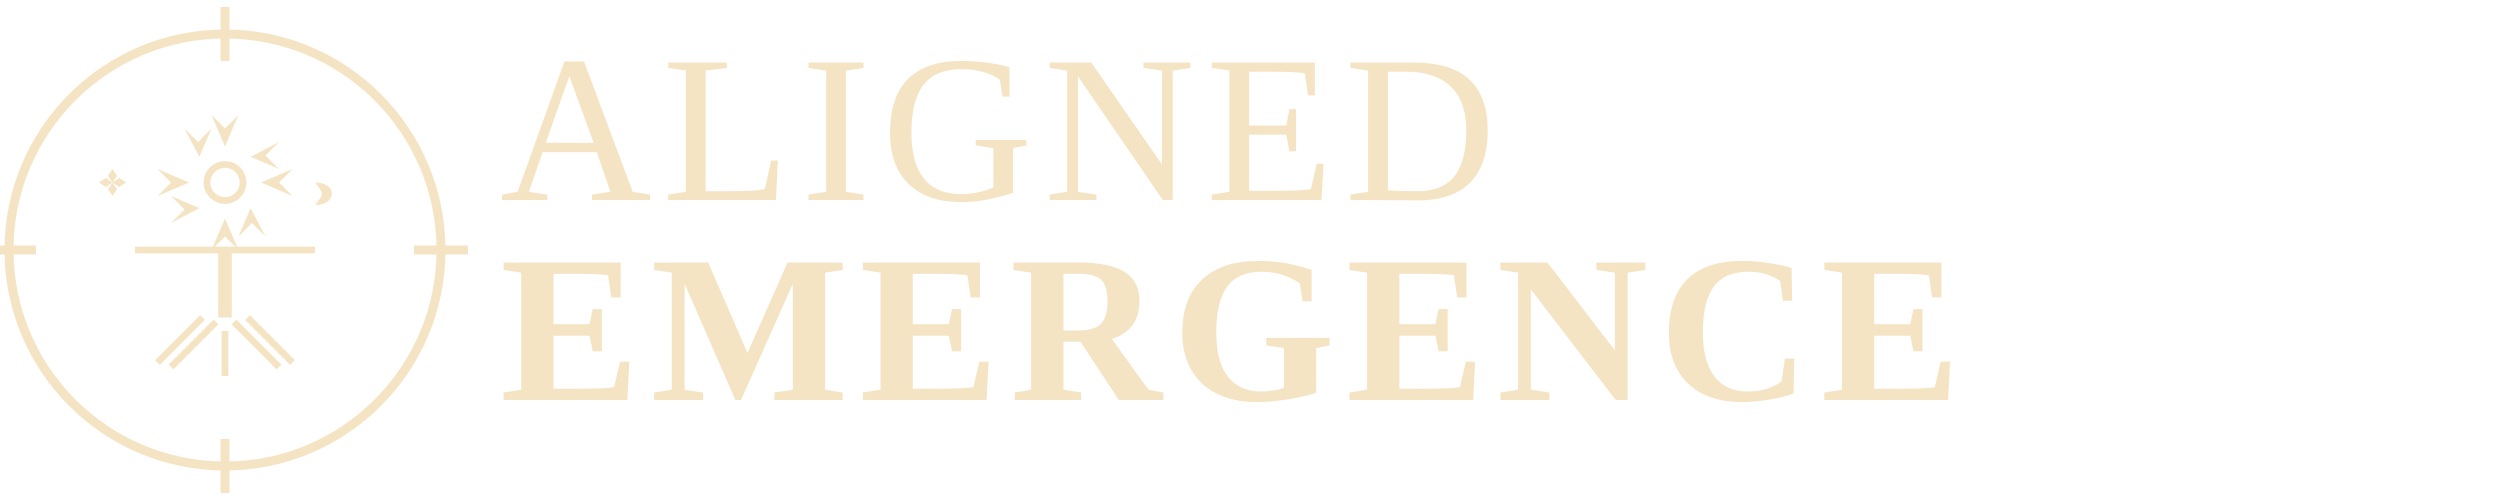
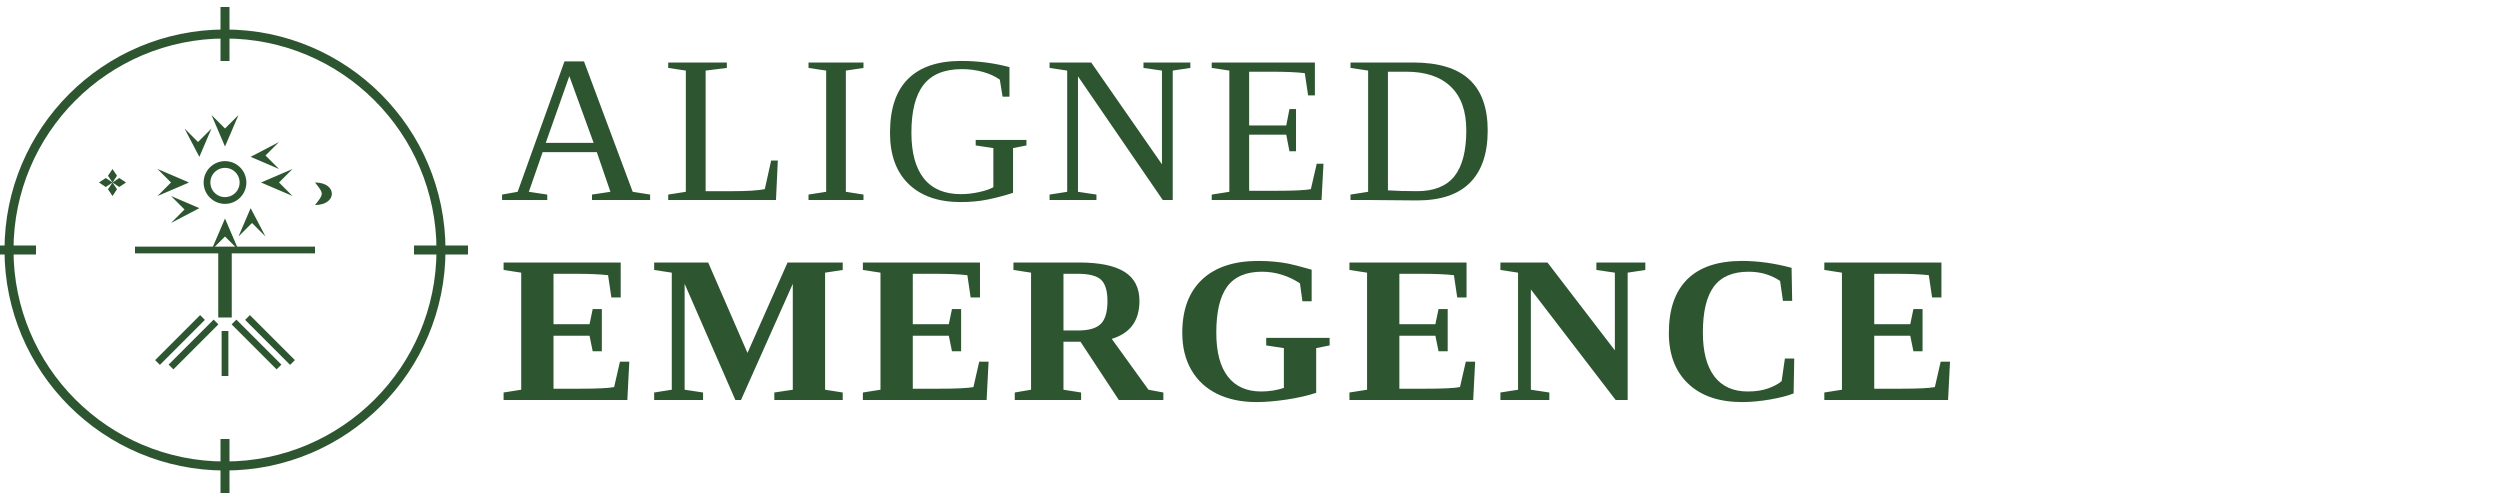
<svg xmlns="http://www.w3.org/2000/svg" viewBox="0 0 1000 200">
  <defs>
    <style>
-       .logo-text-light {
+       .logo-text-dark {
        font-family: 'Georgia', 'Times New Roman', serif;
-         fill: #F5E4C3;
+         fill: #2c5530;
        letter-spacing: 0.05em;
      }
      .aligned {
        font-size: 84px;
        font-weight: 300;
      }
      .emergence {
        font-size: 84px;
        font-weight: bold;
      }
    </style>
  </defs>
  <g transform="translate(90, 100) scale(1.8)">
-     <circle cx="0" cy="0" r="48" fill="none" stroke="#F5E4C3" stroke-width="2" />
-     <line x1="0" y1="-54" x2="0" y2="-42" stroke="#F5E4C3" stroke-width="2" />
-     <line x1="0" y1="42" x2="0" y2="54" stroke="#F5E4C3" stroke-width="2" />
-     <line x1="-54" y1="0" x2="-42" y2="0" stroke="#F5E4C3" stroke-width="2" />
-     <line x1="42" y1="0" x2="54" y2="0" stroke="#F5E4C3" stroke-width="2" />
-     <line x1="0" y1="0" x2="0" y2="15" stroke="#F5E4C3" stroke-width="3" />
+     <circle cx="0" cy="0" r="48" fill="none" stroke="#2c5530" stroke-width="2" />
+     <line x1="0" y1="-54" x2="0" y2="-42" stroke="#2c5530" stroke-width="2" />
+     <line x1="0" y1="42" x2="0" y2="54" stroke="#2c5530" stroke-width="2" />
+     <line x1="-54" y1="0" x2="-42" y2="0" stroke="#2c5530" stroke-width="2" />
+     <line x1="42" y1="0" x2="54" y2="0" stroke="#2c5530" stroke-width="2" />
+     <line x1="0" y1="0" x2="0" y2="15" stroke="#2c5530" stroke-width="3" />
    <g transform="translate(0,-15)">
-       <circle cx="0" cy="0" r="4" fill="none" stroke="#F5E4C3" stroke-width="1.5" />
-       <path d="M0,-8 L-3,-15 L0,-12 L3,-15 Z" fill="#F5E4C3" />
-       <path d="M8,0 L15,-3 L12,0 L15,3 Z" fill="#F5E4C3" />
-       <path d="M0,8 L3,15 L0,12 L-3,15 Z" fill="#F5E4C3" />
-       <path d="M-8,0 L-15,3 L-12,0 L-15,-3 Z" fill="#F5E4C3" />
-       <path d="M5.7,-5.7 L12,-9 L9,-6 L12,-3 Z" fill="#F5E4C3" />
-       <path d="M5.7,5.7 L9,12 L6,9 L3,12 Z" fill="#F5E4C3" />
-       <path d="M-5.7,5.7 L-12,9 L-9,6 L-12,3 Z" fill="#F5E4C3" />
-       <path d="M-5.7,-5.7 L-9,-12 L-6,-9 L-3,-12 Z" fill="#F5E4C3" />
+       <circle cx="0" cy="0" r="4" fill="none" stroke="#2c5530" stroke-width="1.5" />
+       <path d="M0,-8 L-3,-15 L0,-12 L3,-15 Z" fill="#2c5530" />
+       <path d="M8,0 L15,-3 L12,0 L15,3 Z" fill="#2c5530" />
+       <path d="M0,8 L3,15 L0,12 L-3,15 Z" fill="#2c5530" />
+       <path d="M-8,0 L-15,3 L-12,0 L-15,-3 Z" fill="#2c5530" />
+       <path d="M5.7,-5.7 L12,-9 L9,-6 L12,-3 Z" fill="#2c5530" />
+       <path d="M5.7,5.7 L9,12 L6,9 L3,12 Z" fill="#2c5530" />
+       <path d="M-5.7,5.7 L-12,9 L-9,6 L-12,3 Z" fill="#2c5530" />
+       <path d="M-5.7,-5.7 L-9,-12 L-6,-9 L-3,-12 Z" fill="#2c5530" />
    </g>
    <g transform="translate(-25,-15)">
-       <path d="M0,-3 L-1,-1.5 L0,0 L1,-1.5 Z" fill="#F5E4C3" />
-       <path d="M3,0 L1.5,-1 L0,0 L1.5,1 Z" fill="#F5E4C3" />
-       <path d="M0,3 L1,1.5 L0,0 L-1,1.5 Z" fill="#F5E4C3" />
-       <path d="M-3,0 L-1.5,1 L0,0 L-1.5,-1 Z" fill="#F5E4C3" />
+       <path d="M0,-3 L-1,-1.5 L0,0 L1,-1.5 Z" fill="#2c5530" />
+       <path d="M3,0 L1.5,-1 L0,0 L1.5,1 Z" fill="#2c5530" />
+       <path d="M0,3 L1,1.5 L0,0 L-1,1.5 Z" fill="#2c5530" />
+       <path d="M-3,0 L-1.5,1 L0,0 L-1.5,-1 Z" fill="#2c5530" />
    </g>
-     <path d="M20,-15 C25,-15 25,-10 20,-10 C22,-12.5 22,-12.5 20,-15" fill="#F5E4C3" />
-     <line x1="-20" y1="0" x2="20" y2="0" stroke="#F5E4C3" stroke-width="1.5" />
-     <g stroke="#F5E4C3" stroke-width="1.5" fill="none">
+     <path d="M20,-15 C25,-15 25,-10 20,-10 C22,-12.5 22,-12.5 20,-15" fill="#2c5530" />
+     <line x1="-20" y1="0" x2="20" y2="0" stroke="#2c5530" stroke-width="1.5" />
+     <g stroke="#2c5530" stroke-width="1.5" fill="none">
      <path d="M-5,15 Q-10,20 -15,25" />
      <path d="M0,18 Q0,23 0,28" />
      <path d="M5,15 Q10,20 15,25" />
      <path d="M-2,16 Q-7,21 -12,26" />
      <path d="M2,16 Q7,21 12,26" />
    </g>
  </g>
-   <text x="200" y="80" class="logo-text-light aligned">ALIGNED</text>
-   <text x="200" y="160" class="logo-text-light emergence">EMERGENCE</text>
+   <text x="200" y="80" class="logo-text-dark aligned">ALIGNED</text>
+   <text x="200" y="160" class="logo-text-dark emergence">EMERGENCE</text>
</svg>
